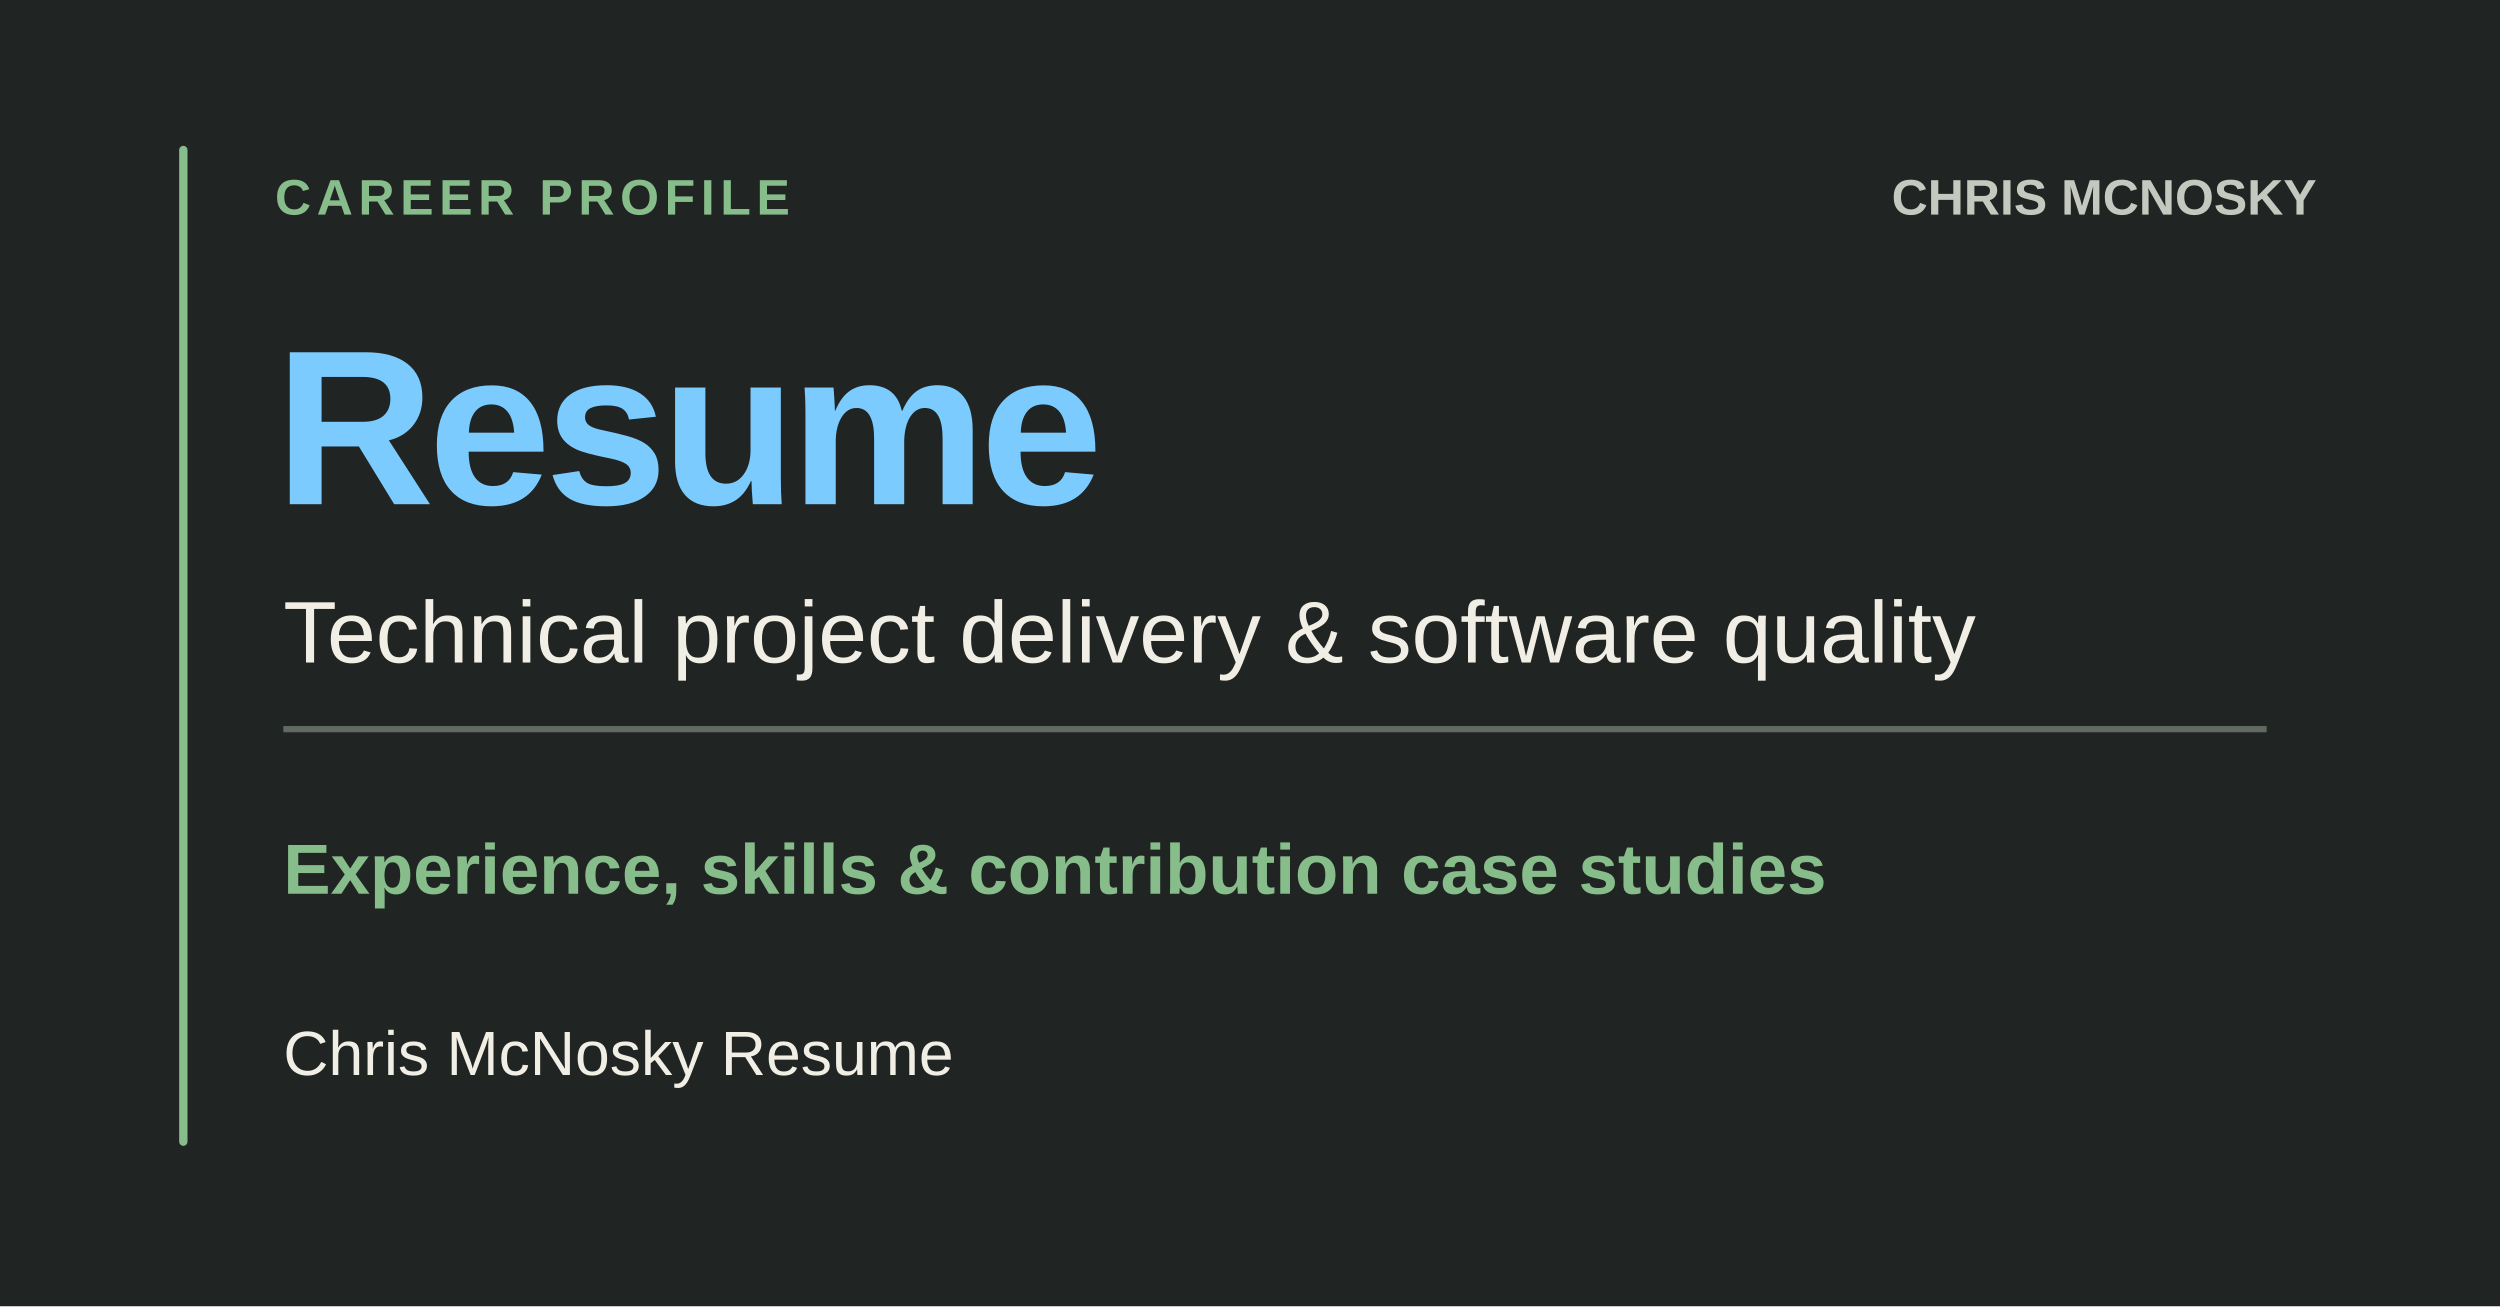
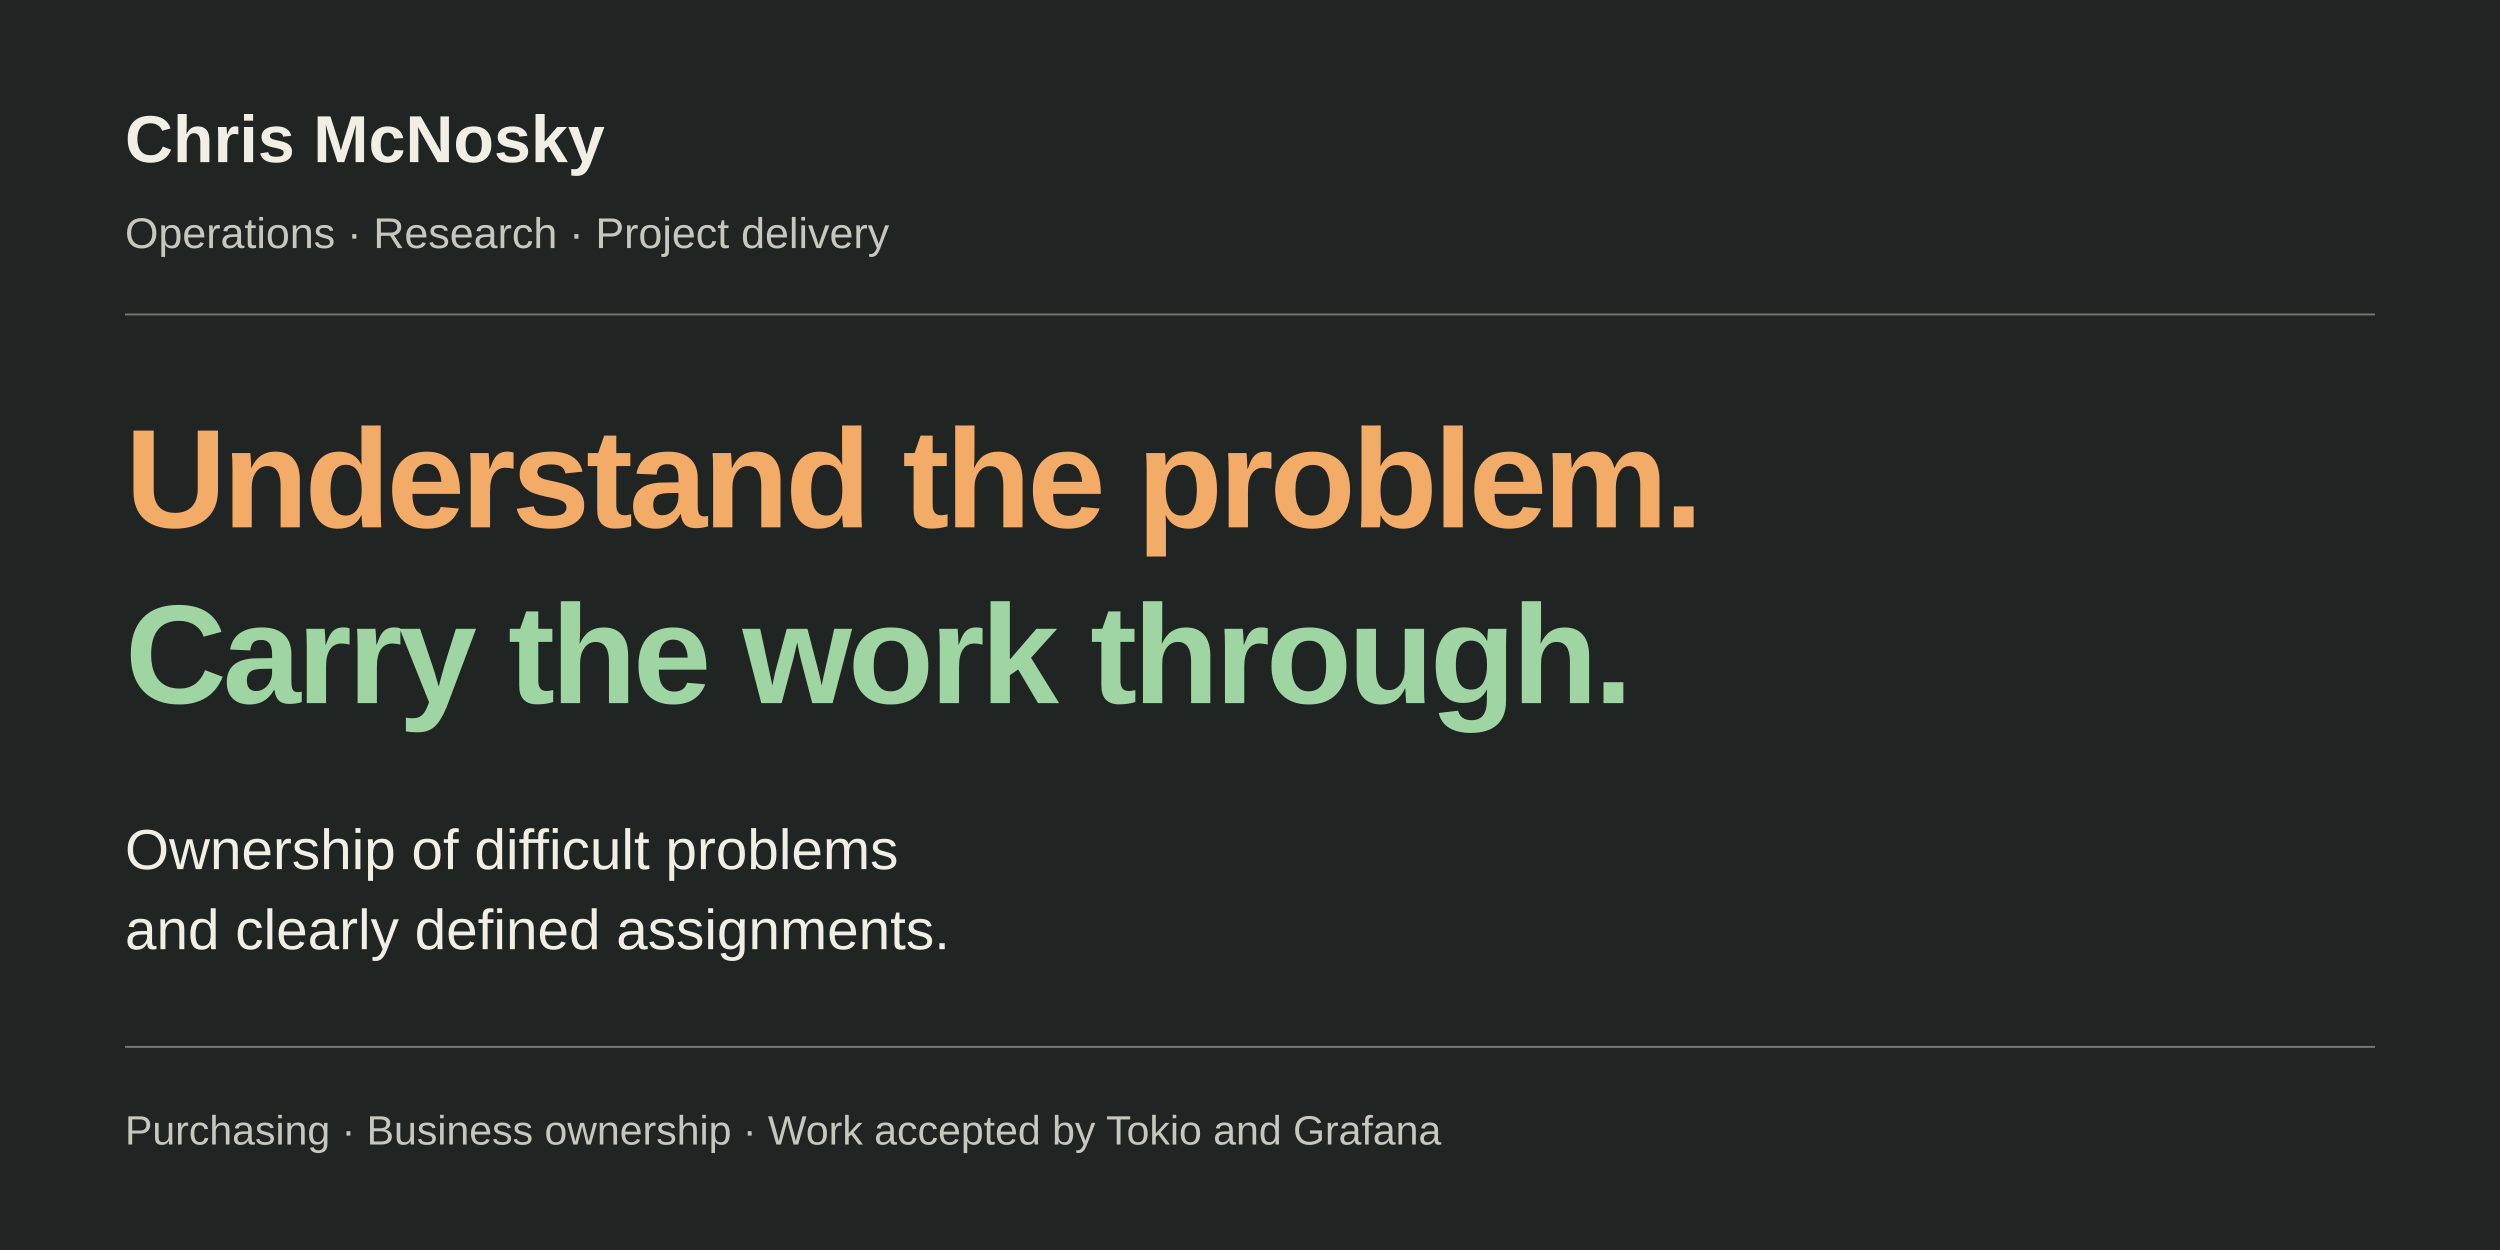
- <svg xmlns="http://www.w3.org/2000/svg" width="1200" height="627" viewBox="0 0 1200 627" role="img" aria-labelledby="title desc">
-   <rect width="1200" height="627" fill="#202422" />
-   <path d="M88 72V548" stroke="#87bc8b" stroke-width="4" stroke-linecap="round" />
-   <g font-family="Arial, Helvetica, sans-serif" font-style="normal">
-     <text x="132" y="103" fill="#87bc8b" font-size="24" font-weight="700" letter-spacing="2.7">CAREER PROFILE</text>
-     <text x="1112" y="103" fill="#c4c8bf" font-size="24" font-weight="700" text-anchor="end">CHRIS MCNOSKY</text>
-     <text x="132" y="242" fill="#7CCBFF" font-size="106" font-weight="750" letter-spacing="-3">Resume</text>
-     <text x="136" y="318" fill="#f1eee6" font-size="42" font-weight="500">Technical project delivery &amp; software quality</text>
-     <path d="M136 350H1088" stroke="#606a60" stroke-width="3" />
-     <text x="136" y="429" fill="#87bc8b" font-size="34" font-weight="650">Experience, skills &amp; contribution case studies</text>
-     <text x="136" y="516" fill="#f1eee6" font-size="30" font-weight="500">Chris McNosky Resume</text>
+ <svg xmlns="http://www.w3.org/2000/svg" width="1280" height="640" viewBox="0 0 1280 640" role="img" aria-labelledby="title desc">
+   <rect width="1280" height="640" fill="#202422" />
+   <g font-family="Arial, Helvetica, sans-serif">
+     <text x="64" y="83" fill="#f1eee6" font-size="34" font-weight="600">Chris McNosky</text>
+     <text x="64" y="127" fill="#c4c8bf" font-size="22">Operations · Research · Project delivery</text>
+     <path d="M64 161H1216" stroke="#707a70" />
+     <text x="64" y="270" fill="#f3ab68" font-size="72" font-weight="700" letter-spacing="-2">Understand the problem.</text>
+     <text x="64" y="360" fill="#9ed5a3" font-size="72" font-weight="700" letter-spacing="-2">Carry the work through.</text>
+     <text x="64" y="445" fill="#f1eee6" font-size="29">Ownership of difficult problems</text>
+     <text x="64" y="486" fill="#f1eee6" font-size="29">and clearly defined assignments.</text>
+     <path d="M64 536H1216" stroke="#707a70" />
+     <text x="64" y="586" fill="#c4c8bf" font-size="21">Purchasing · Business ownership · Work accepted by Tokio and Grafana</text>
  </g>
</svg>
